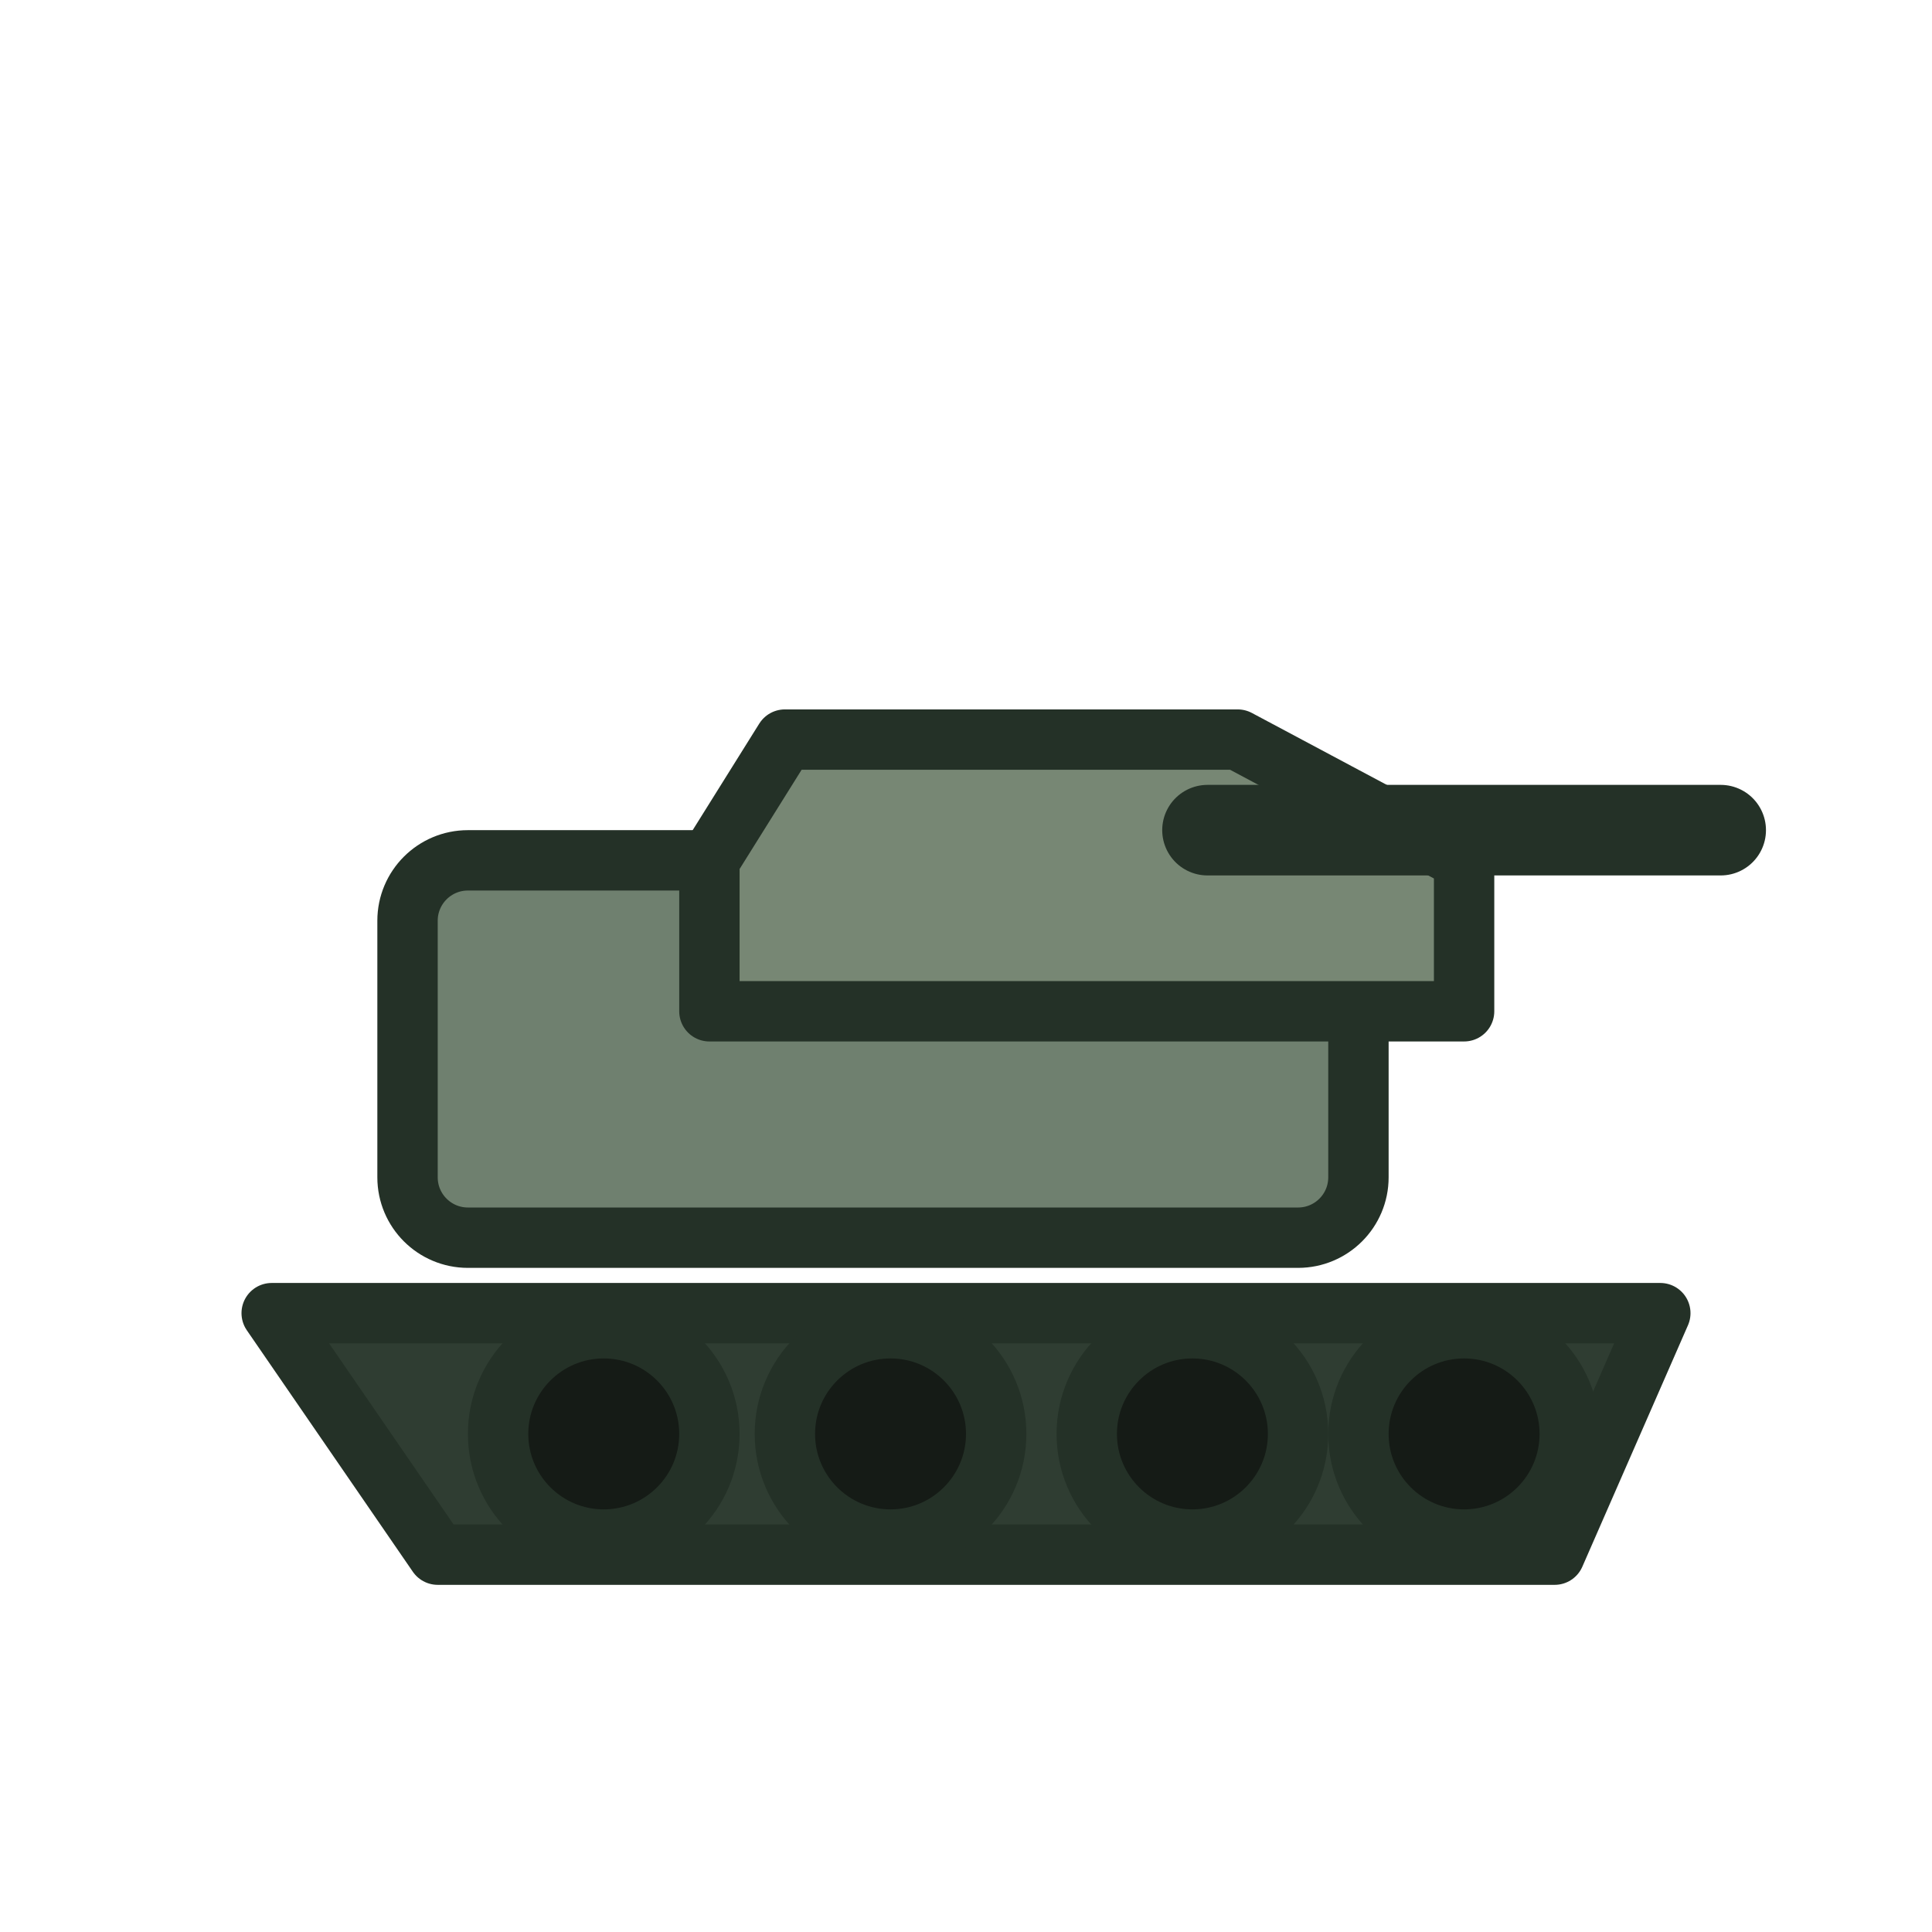
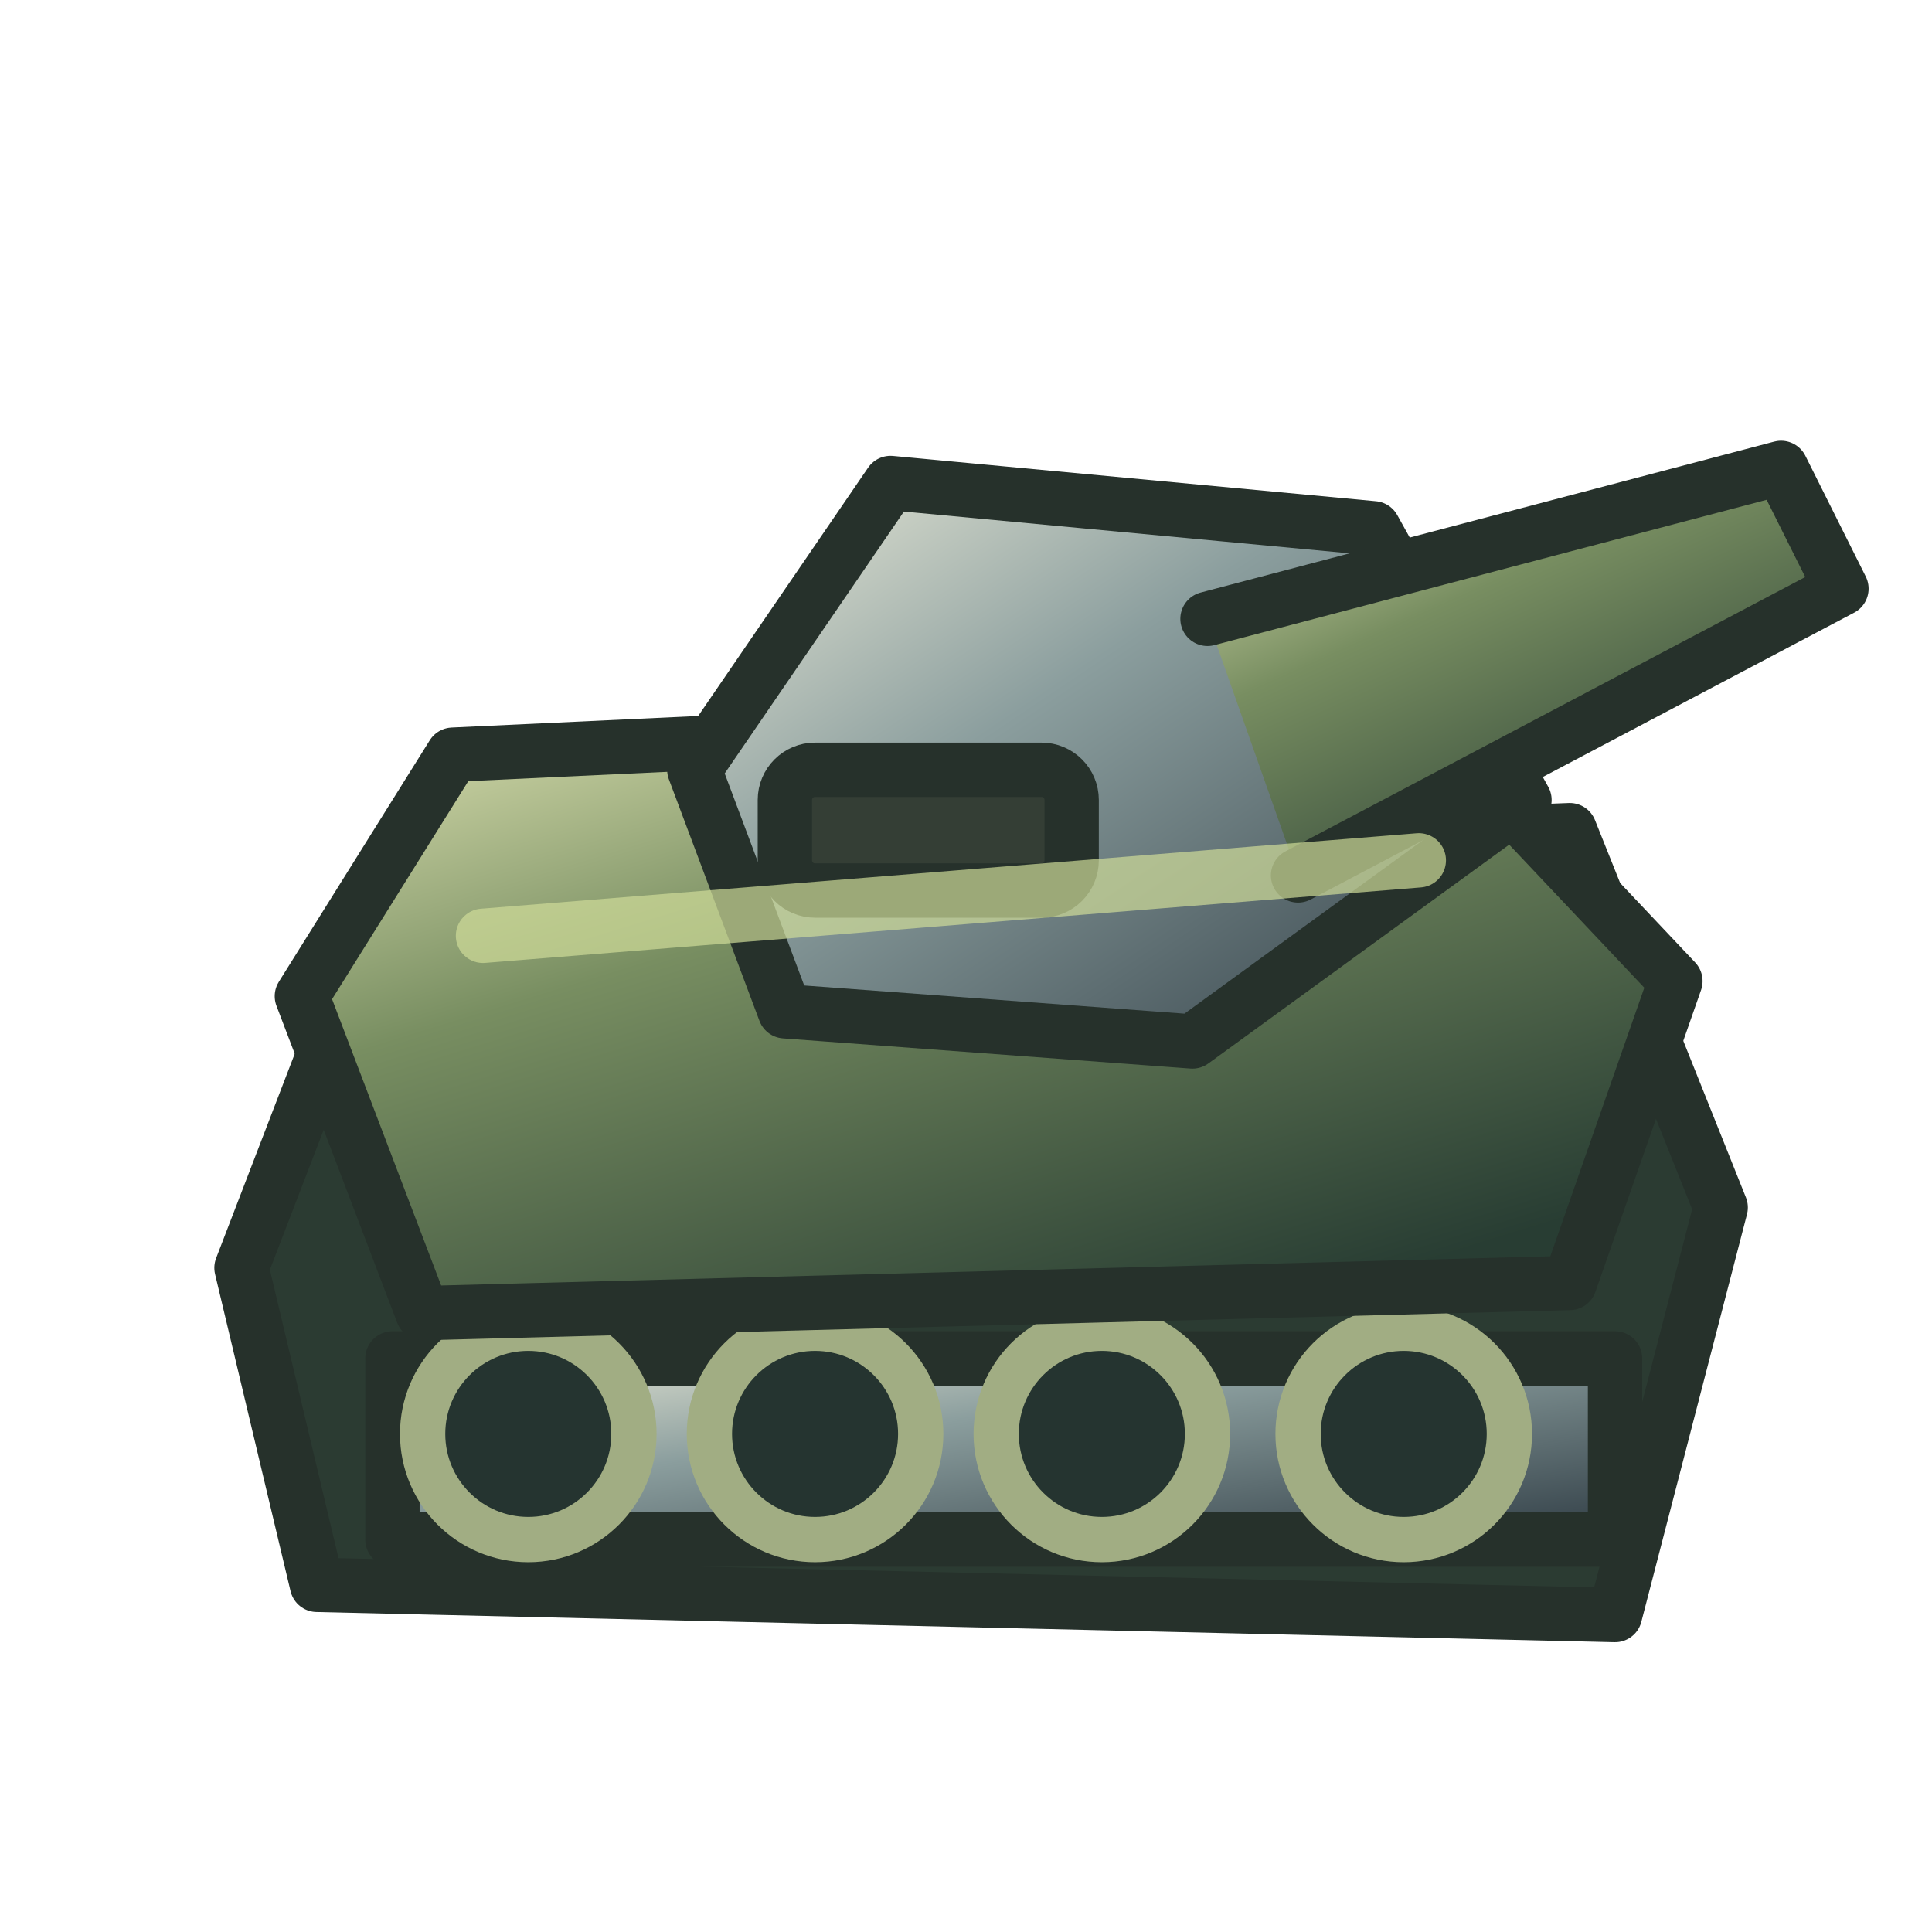
<svg xmlns="http://www.w3.org/2000/svg" viewBox="0 0 128 128">
-   <g fill="#67786b" stroke="#243127" stroke-width="4" stroke-linejoin="round" stroke-linecap="round">
-     <path d="M18 87h92l-7 16H29z" fill="#2f3d32" />
-     <rect x="27" y="57" width="63" height="25" rx="4" fill="#6f806f" />
-     <path d="M52 49h30l15 8v10H47V57z" fill="#778774" />
-     <path d="M80 55h34" fill="none" stroke-width="6" />
-     <circle cx="40" cy="95" r="7" fill="#151b16" />
-     <circle cx="59" cy="95" r="7" fill="#151b16" />
-     <circle cx="79" cy="95" r="7" fill="#151b16" />
-     <circle cx="97" cy="95" r="7" fill="#151b16" />
+   <defs>
+     <linearGradient id="iron" x1="0" y1="0" x2="1" y2="1">
+       <stop stop-color="#ebebd9" />
+       <stop offset=".4" stop-color="#8b9e9e" />
+       <stop offset="1" stop-color="#303d45" />
+     </linearGradient>
+     <linearGradient id="olive" x1="0" y1="0" x2=".7" y2="1">
+       <stop stop-color="#e1e5b5" />
+       <stop offset=".4" stop-color="#788e61" />
+       <stop offset="1" stop-color="#283d33" />
+     </linearGradient>
+     <linearGradient id="gold" x1="0" y1="0" x2="1" y2="1">
+       <stop stop-color="#fff2b1" />
+       <stop offset=".55" stop-color="#c49a49" />
+       <stop offset="1" stop-color="#694b22" />
+     </linearGradient>
+     <linearGradient id="red" x1="0" y1="0" x2="1" y2="1">
+       <stop stop-color="#ffbca6" />
+       <stop offset=".6" stop-color="#c04435" />
+       <stop offset="1" stop-color="#5c1d1c" />
+     </linearGradient>
+     <linearGradient id="blue" x1="0" y1="0" x2="1" y2="1">
+       <stop stop-color="#b7e4ff" />
+       <stop offset=".58" stop-color="#4d91bd" />
+       <stop offset="1" stop-color="#254566" />
+     </linearGradient>
+     <filter id="shade" x="-50%" y="-50%" width="200%" height="200%">
+       <feGaussianBlur stdDeviation="2" />
+     </filter>
+   </defs>
+   <g stroke="#26312b" stroke-width="3.6" stroke-linecap="round" stroke-linejoin="round">
+     <path d="M16 84l10-26 78-3 10 25-7 27-86-2z" fill="#2b3b32" />
+     <path d="M26 90h81v12H26z" fill="url(#iron)" />
+     <g fill="#253430" stroke="#a1ad83" stroke-width="3">
+       <circle cx="35" cy="95" r="7" />
+       <circle cx="54" cy="95" r="7" />
+       <circle cx="73" cy="95" r="7" />
+       <circle cx="93" cy="95" r="7" />
+     </g>
+     <path d="M20 66l10-16 64-3 17 18-7 20-76 2z" fill="url(#olive)" />
+     <path d="M46 51l13-19 32 3 10 18-22 16-27-2z" fill="url(#iron)" />
+     <path d="M80 41l38-10 4 8-36 19" fill="url(#olive)" />
+     <rect x="52" y="51" width="19" height="8" rx="2" fill="#343e35" />
+     <path d="M32 62l62-5" fill="none" stroke="#cedc98" opacity=".7" />
  </g>
</svg>
